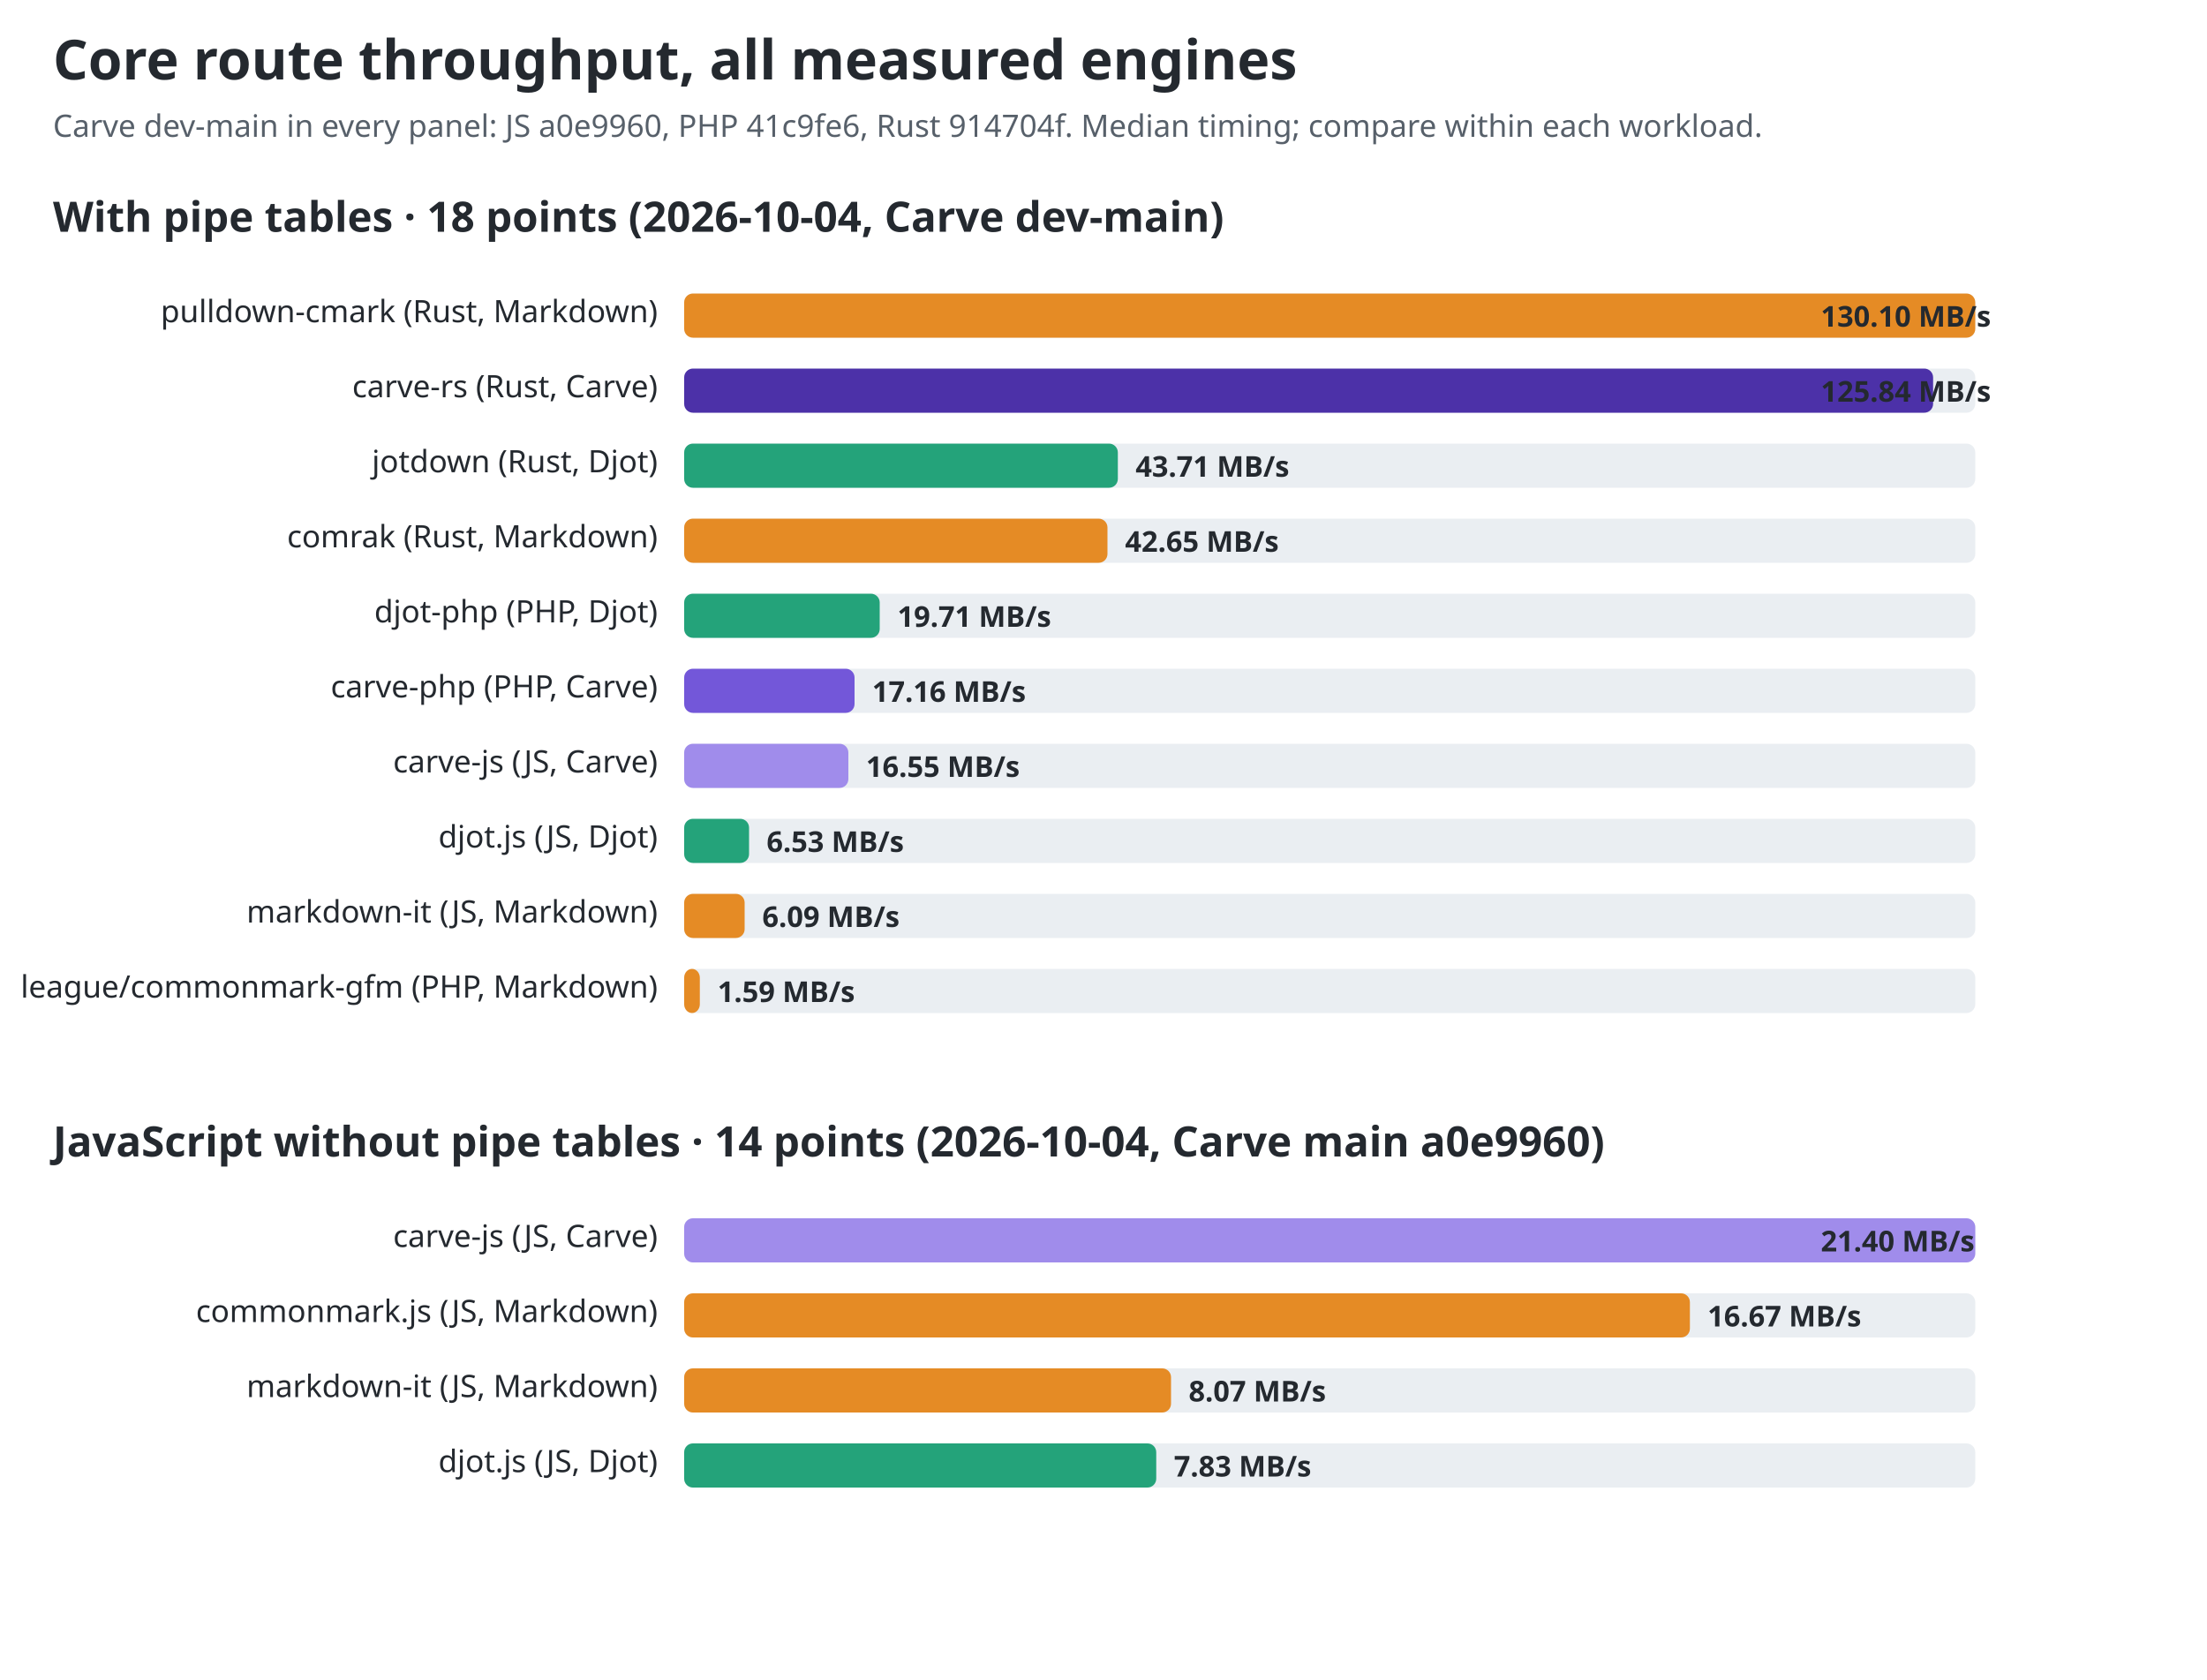
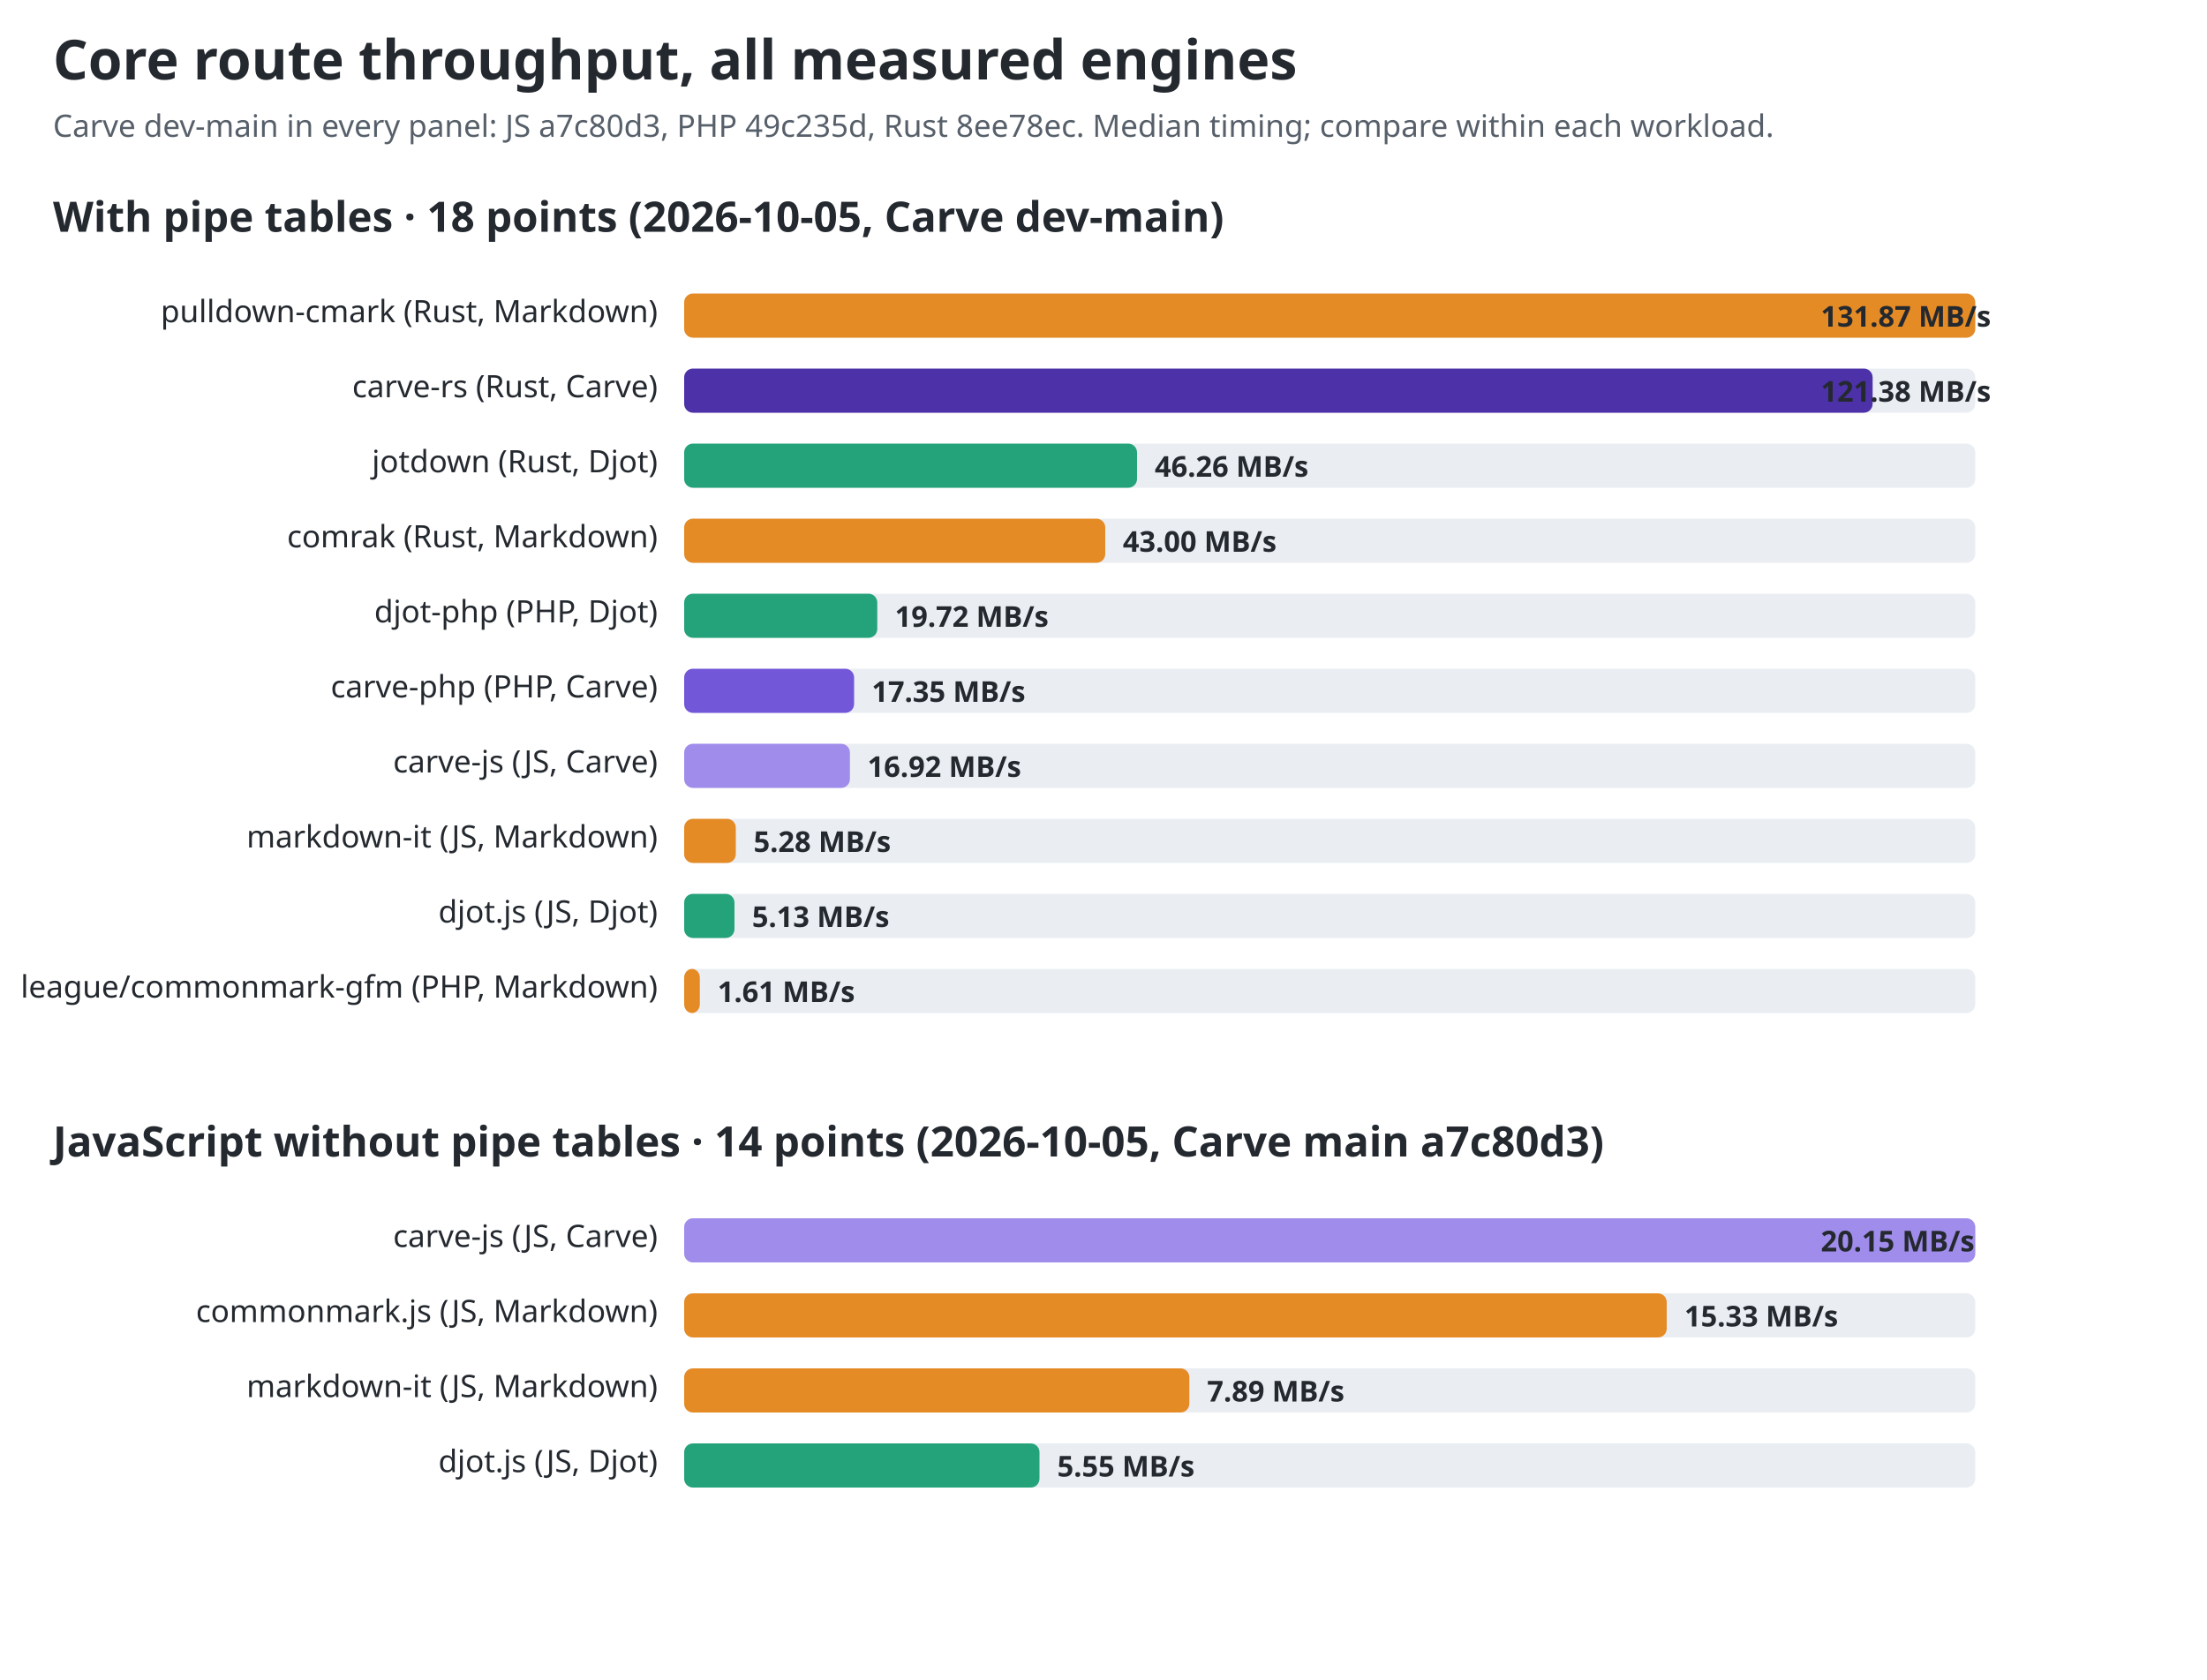
<svg xmlns="http://www.w3.org/2000/svg" width="1000" height="761" viewBox="0 0 1000 761" role="img" aria-labelledby="title desc">
  <style>text{font-family:ui-sans-serif,system-ui,sans-serif;fill:#24292f}.title{font-size:25px;font-weight:700}.sub{font-size:14px;fill:#57606a}.group{font-size:19px;font-weight:650}.label{font-size:14px}.value{font-size:13px;font-weight:650;fill:#24292f}.track{fill:#eaeef2}@media(prefers-color-scheme:dark){text,.value{fill:#f0f6fc}.sub{fill:#8c959f}.track{fill:#30363d}}</style>
  <text id="chart-title" class="title" x="24" y="36">Core route throughput, all measured engines</text>
-   <text class="sub" x="24" y="62">Carve dev-main in every panel: JS a0e9960, PHP 41c9fe6, Rust 914704f. Median timing; compare within each workload.</text>
-   <text class="group" x="24" y="105">With pipe tables · 18 points (2026-10-04, Carve dev-main)</text>
+   <text class="sub" x="24" y="62">Carve dev-main in every panel: JS a7c80d3, PHP 49c235d, Rust 8ee78ec. Median timing; compare within each workload.</text>
+   <text class="group" x="24" y="105">With pipe tables · 18 points (2026-10-05, Carve dev-main)</text>
  <text class="label" x="298" y="146" text-anchor="end">pulldown-cmark (Rust, Markdown)</text>
  <rect class="track" x="310" y="133" width="585" height="20" rx="4" />
  <rect x="310" y="133" width="585.0" height="20" rx="4" fill="#e58b25" />
-   <text class="value" x="825" y="148">130.10 MB/s</text>
+   <text class="value" x="825" y="148">131.87 MB/s</text>
  <text class="label" x="298" y="180" text-anchor="end">carve-rs (Rust, Carve)</text>
  <rect class="track" x="310" y="167" width="585" height="20" rx="4" />
-   <rect x="310" y="167" width="565.9" height="20" rx="4" fill="#4c31a8" />
-   <text class="value" x="825" y="182">125.84 MB/s</text>
+   <rect x="310" y="167" width="538.5" height="20" rx="4" fill="#4c31a8" />
+   <text class="value" x="825" y="182">121.38 MB/s</text>
  <text class="label" x="298" y="214" text-anchor="end">jotdown (Rust, Djot)</text>
  <rect class="track" x="310" y="201" width="585" height="20" rx="4" />
-   <rect x="310" y="201" width="196.5" height="20" rx="4" fill="#24a37a" />
-   <text class="value" x="514.526" y="216">43.71 MB/s</text>
+   <rect x="310" y="201" width="205.2" height="20" rx="4" fill="#24a37a" />
+   <text class="value" x="523.221" y="216">46.26 MB/s</text>
  <text class="label" x="298" y="248" text-anchor="end">comrak (Rust, Markdown)</text>
  <rect class="track" x="310" y="235" width="585" height="20" rx="4" />
-   <rect x="310" y="235" width="191.8" height="20" rx="4" fill="#e58b25" />
-   <text class="value" x="509.768" y="250">42.65 MB/s</text>
+   <rect x="310" y="235" width="190.8" height="20" rx="4" fill="#e58b25" />
+   <text class="value" x="508.76" y="250">43.00 MB/s</text>
  <text class="label" x="298" y="282" text-anchor="end">djot-php (PHP, Djot)</text>
  <rect class="track" x="310" y="269" width="585" height="20" rx="4" />
-   <rect x="310" y="269" width="88.6" height="20" rx="4" fill="#24a37a" />
-   <text class="value" x="406.621" y="284">19.71 MB/s</text>
+   <rect x="310" y="269" width="87.5" height="20" rx="4" fill="#24a37a" />
+   <text class="value" x="405.467" y="284">19.72 MB/s</text>
  <text class="label" x="298" y="316" text-anchor="end">carve-php (PHP, Carve)</text>
  <rect class="track" x="310" y="303" width="585" height="20" rx="4" />
-   <rect x="310" y="303" width="77.2" height="20" rx="4" fill="#7357d9" />
-   <text class="value" x="395.169" y="318">17.16 MB/s</text>
+   <rect x="310" y="303" width="77.0" height="20" rx="4" fill="#7357d9" />
+   <text class="value" x="394.963" y="318">17.35 MB/s</text>
  <text class="label" x="298" y="350" text-anchor="end">carve-js (JS, Carve)</text>
  <rect class="track" x="310" y="337" width="585" height="20" rx="4" />
-   <rect x="310" y="337" width="74.4" height="20" rx="4" fill="#a08ceb" />
-   <text class="value" x="392.397" y="352">16.55 MB/s</text>
-   <text class="label" x="298" y="384" text-anchor="end">djot.js (JS, Djot)</text>
+   <rect x="310" y="337" width="75.1" height="20" rx="4" fill="#a08ceb" />
+   <text class="value" x="393.054" y="352">16.92 MB/s</text>
+   <text class="label" x="298" y="384" text-anchor="end">markdown-it (JS, Markdown)</text>
  <rect class="track" x="310" y="371" width="585" height="20" rx="4" />
-   <rect x="310" y="371" width="29.4" height="20" rx="4" fill="#24a37a" />
-   <text class="value" x="347.357" y="386">6.53 MB/s</text>
-   <text class="label" x="298" y="418" text-anchor="end">markdown-it (JS, Markdown)</text>
+   <rect x="310" y="371" width="23.4" height="20" rx="4" fill="#e58b25" />
+   <text class="value" x="341.439" y="386">5.28 MB/s</text>
+   <text class="label" x="298" y="418" text-anchor="end">djot.js (JS, Djot)</text>
  <rect class="track" x="310" y="405" width="585" height="20" rx="4" />
-   <rect x="310" y="405" width="27.4" height="20" rx="4" fill="#e58b25" />
-   <text class="value" x="345.387" y="420">6.09 MB/s</text>
+   <rect x="310" y="405" width="22.8" height="20" rx="4" fill="#24a37a" />
+   <text class="value" x="340.753" y="420">5.13 MB/s</text>
  <text class="label" x="298" y="452" text-anchor="end">league/commonmark-gfm (PHP, Markdown)</text>
  <rect class="track" x="310" y="439" width="585" height="20" rx="4" />
  <rect x="310" y="439" width="7.1" height="20" rx="4" fill="#e58b25" />
-   <text class="value" x="325.13" y="454">1.59 MB/s</text>
-   <text class="group" x="24" y="524">JavaScript without pipe tables · 14 points (2026-10-04, Carve main a0e9960)</text>
+   <text class="value" x="325.139" y="454">1.61 MB/s</text>
+   <text class="group" x="24" y="524">JavaScript without pipe tables · 14 points (2026-10-05, Carve main a7c80d3)</text>
  <text class="label" x="298" y="565" text-anchor="end">carve-js (JS, Carve)</text>
  <rect class="track" x="310" y="552" width="585" height="20" rx="4" />
  <rect x="310" y="552" width="585.0" height="20" rx="4" fill="#a08ceb" />
-   <text class="value" x="825" y="567">21.40 MB/s</text>
+   <text class="value" x="825" y="567">20.15 MB/s</text>
  <text class="label" x="298" y="599" text-anchor="end">commonmark.js (JS, Markdown)</text>
  <rect class="track" x="310" y="586" width="585" height="20" rx="4" />
-   <rect x="310" y="586" width="455.7" height="20" rx="4" fill="#e58b25" />
-   <text class="value" x="773.691" y="601">16.67 MB/s</text>
+   <rect x="310" y="586" width="445.2" height="20" rx="4" fill="#e58b25" />
+   <text class="value" x="763.218" y="601">15.33 MB/s</text>
  <text class="label" x="298" y="633" text-anchor="end">markdown-it (JS, Markdown)</text>
  <rect class="track" x="310" y="620" width="585" height="20" rx="4" />
-   <rect x="310" y="620" width="220.6" height="20" rx="4" fill="#e58b25" />
-   <text class="value" x="538.588" y="635">8.07 MB/s</text>
+   <rect x="310" y="620" width="228.9" height="20" rx="4" fill="#e58b25" />
+   <text class="value" x="546.947" y="635">7.89 MB/s</text>
  <text class="label" x="298" y="667" text-anchor="end">djot.js (JS, Djot)</text>
  <rect class="track" x="310" y="654" width="585" height="20" rx="4" />
-   <rect x="310" y="654" width="213.9" height="20" rx="4" fill="#24a37a" />
-   <text class="value" x="531.923" y="669">7.83 MB/s</text>
+   <rect x="310" y="654" width="161.0" height="20" rx="4" fill="#24a37a" />
+   <text class="value" x="479.044" y="669">5.55 MB/s</text>
</svg>
